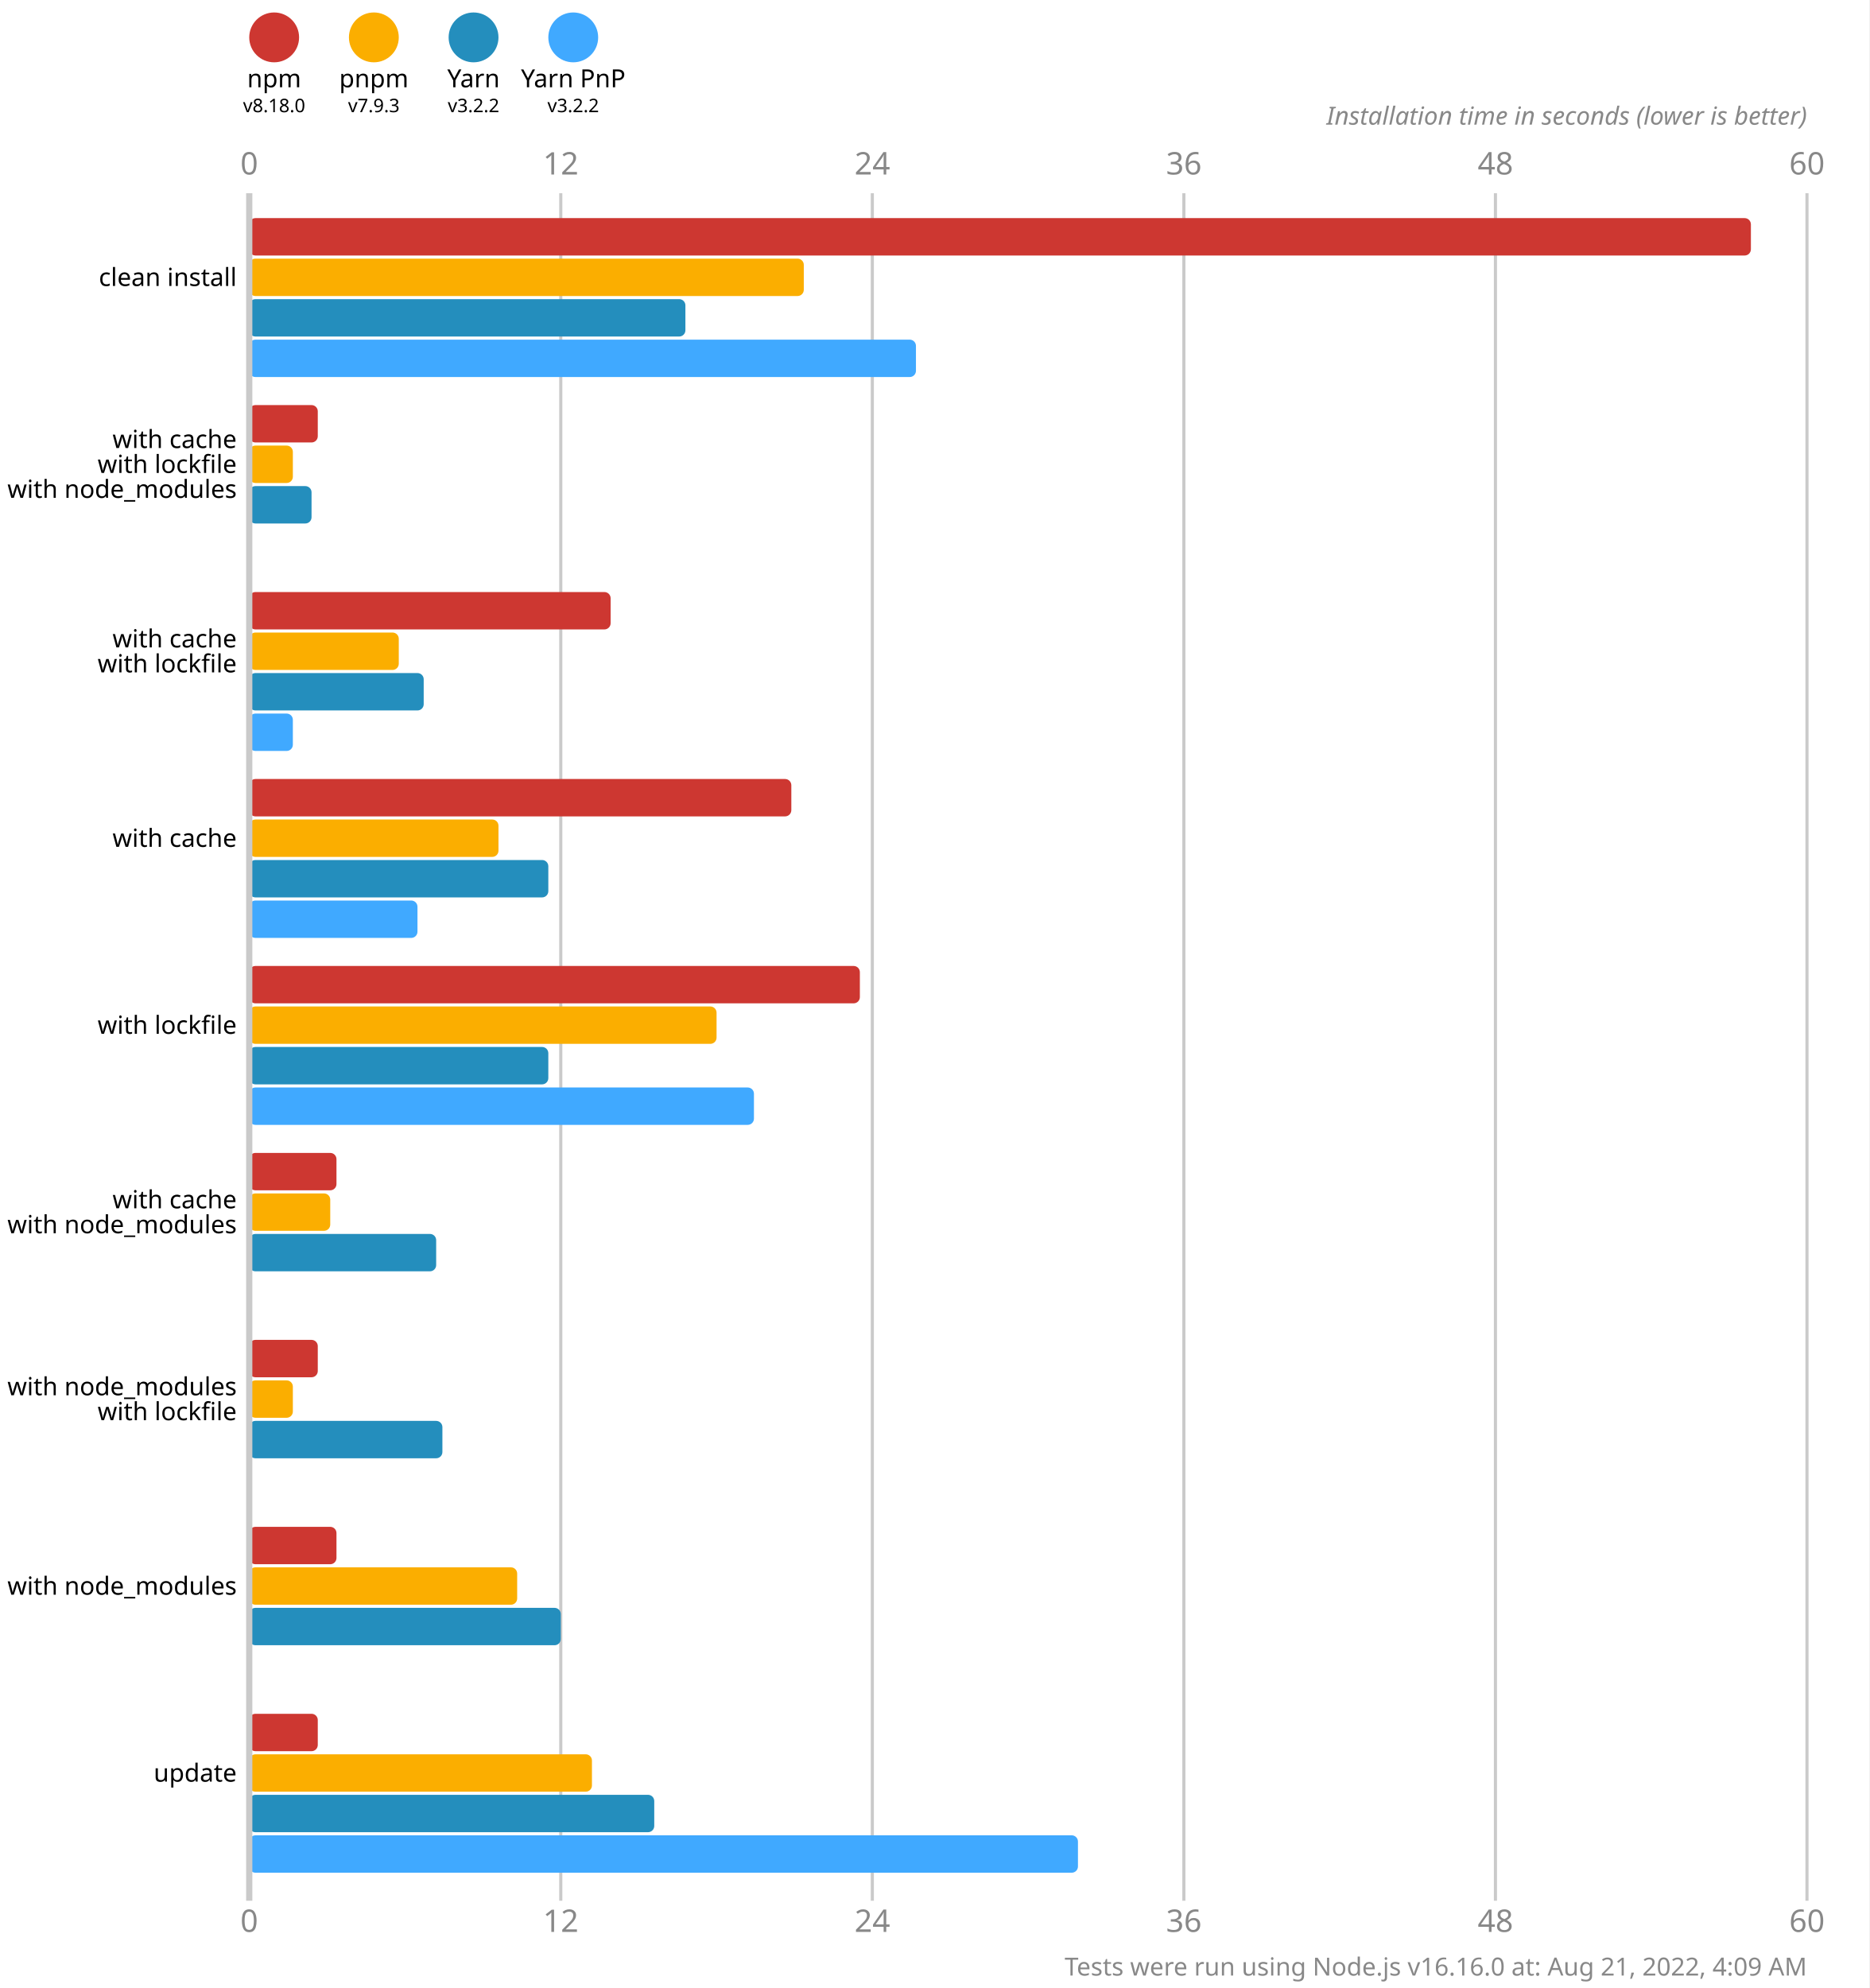
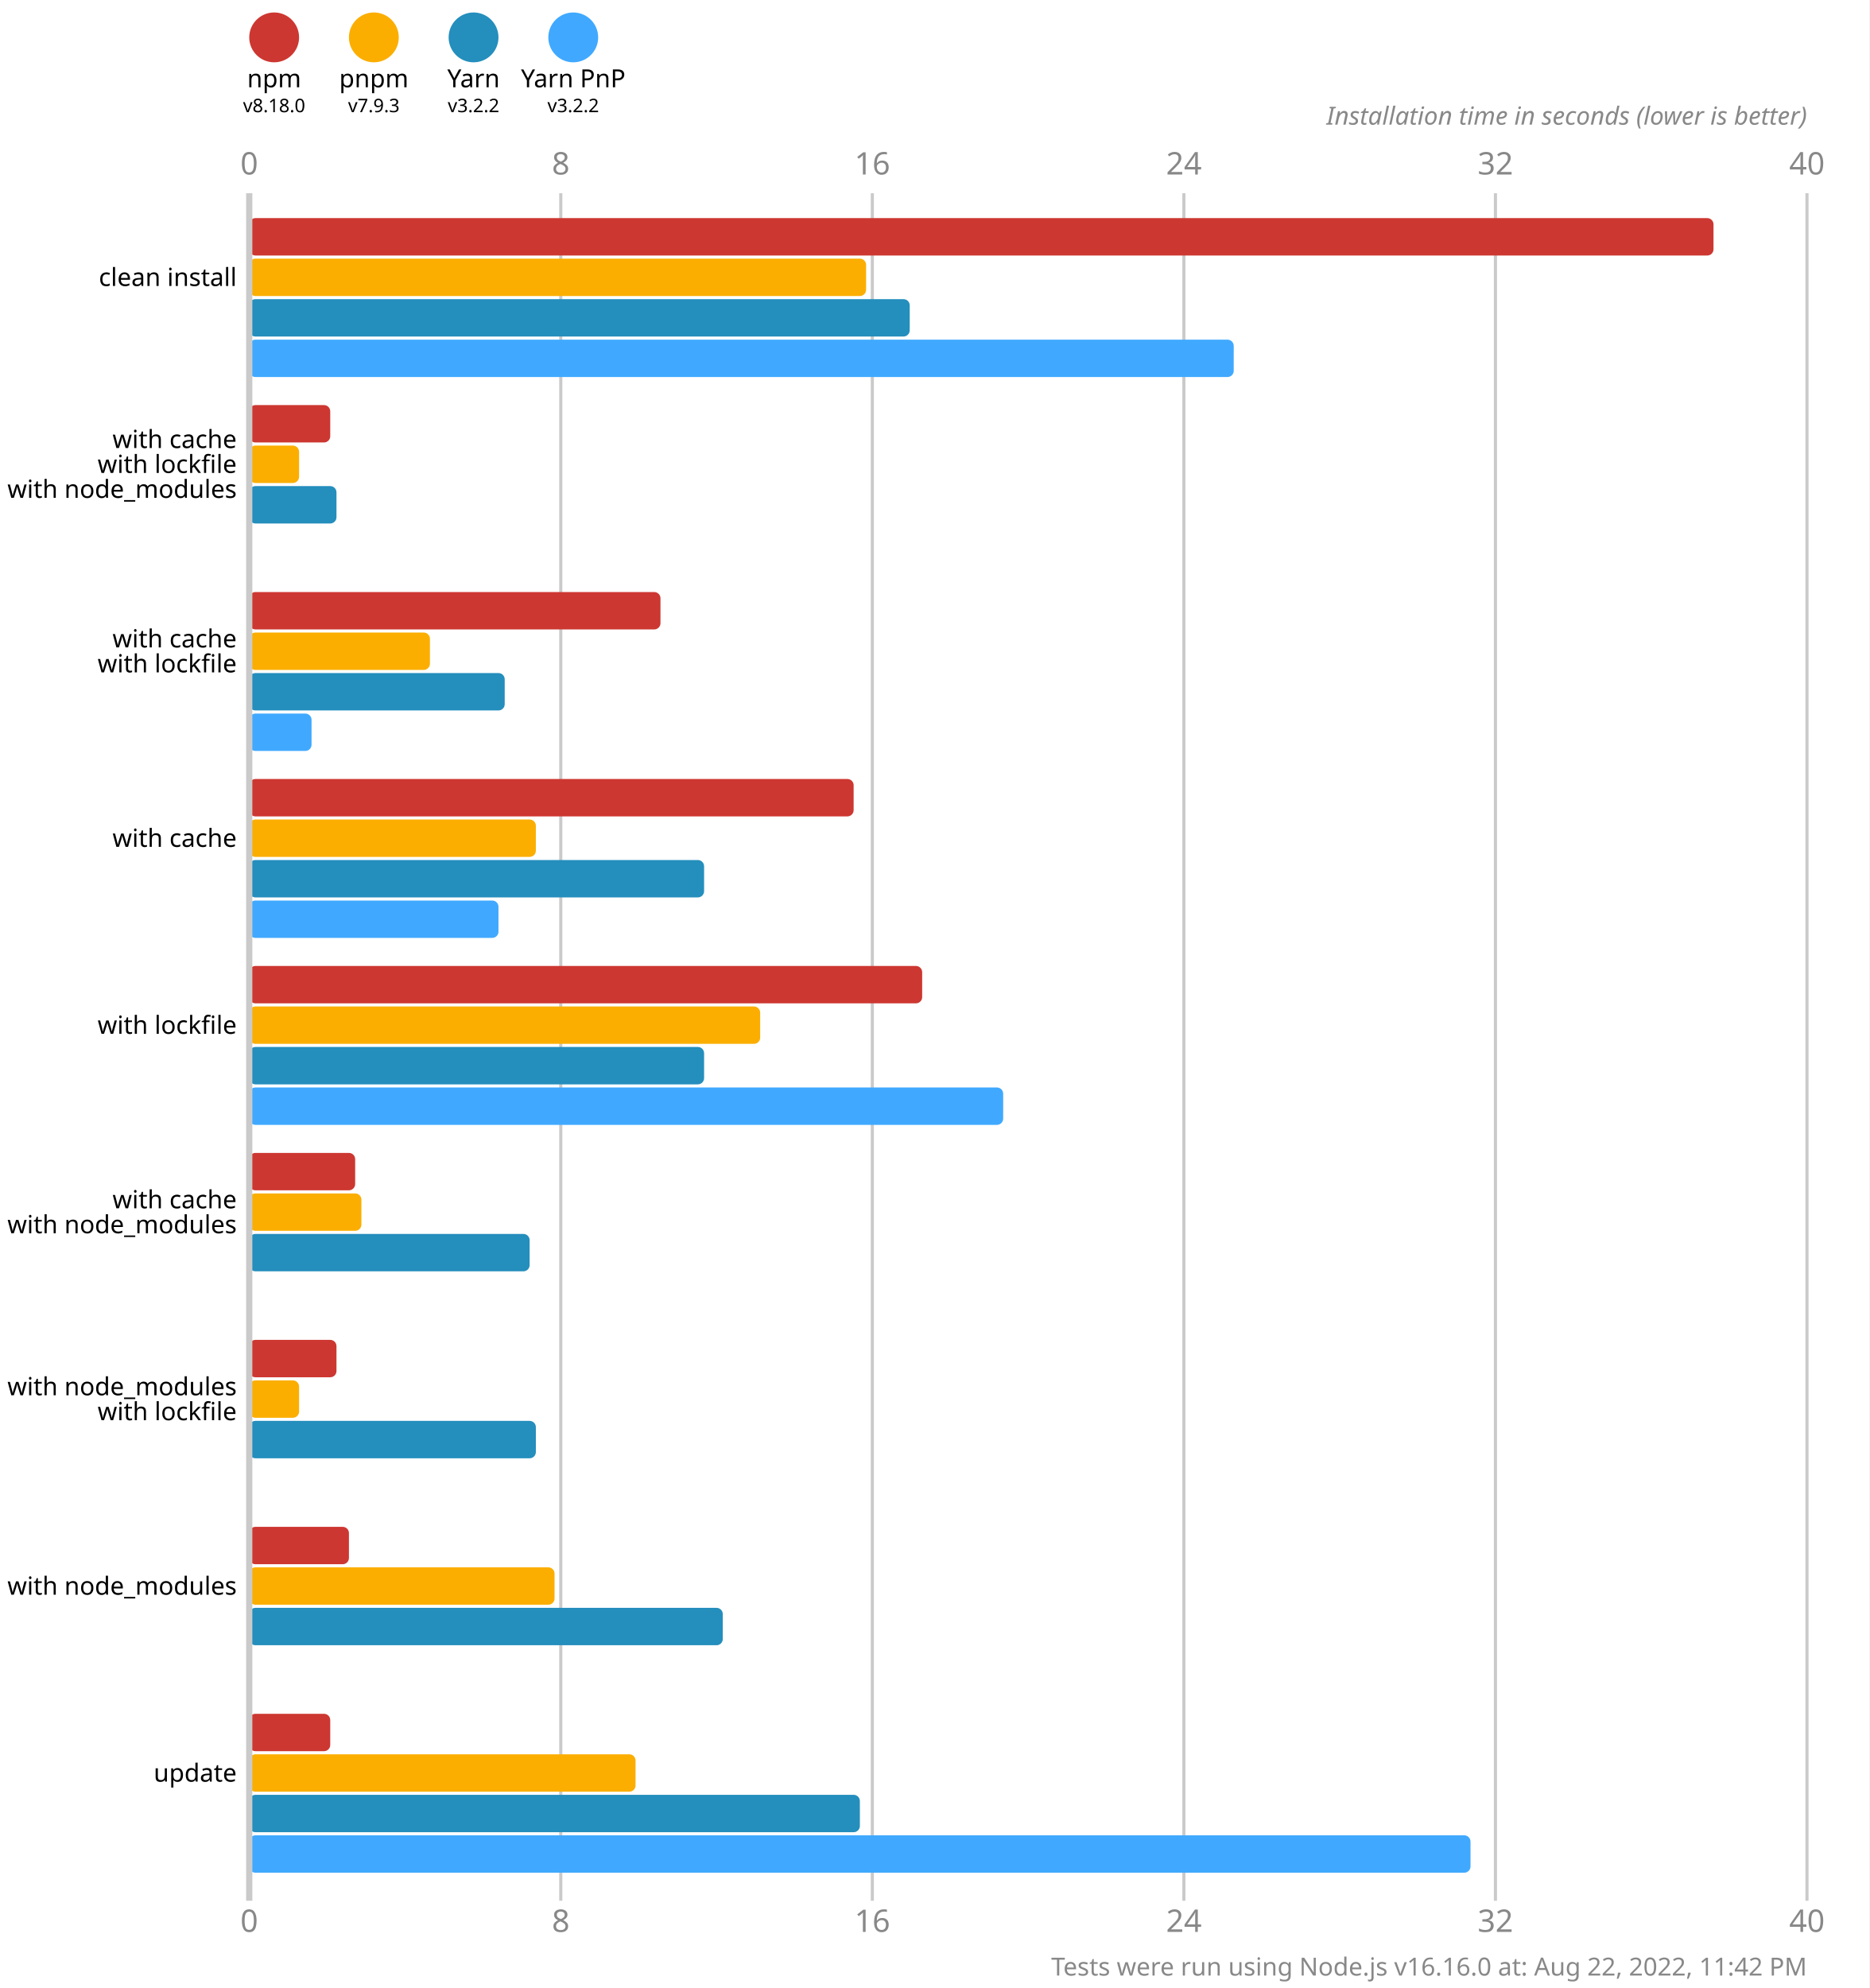
<svg xmlns="http://www.w3.org/2000/svg" version="1.1" viewBox="0 0 300 319">
  <style>
    .font { font-family: sans-serif; }
    .s3 { font-size: 3px; }
    .s4 { font-size: 4px; }
    .s5 { font-size: 5px; }
    .line { stroke: #cacaca; }
    .width { stroke-width: 0.5; }
    .text { fill: #888; }
  </style>
  <rect x="0" y="0" width="300" height="319" fill="#fff" />
  <circle cx="44" cy="6" r="4" fill="#cd3731" />
  <text x="44" y="14" class="font s4" text-anchor="middle">npm</text>
  <text x="44" y="18" class="font s3" text-anchor="middle">v8.18.0</text>
  <circle cx="60" cy="6" r="4" fill="#fbae00" />
  <text x="60" y="14" class="font s4" text-anchor="middle">pnpm</text>
  <text x="60" y="18" class="font s3" text-anchor="middle">v7.9.3</text>
  <circle cx="76" cy="6" r="4" fill="#248ebd" />
  <text x="76" y="14" class="font s4" text-anchor="middle">Yarn</text>
  <text x="76" y="18" class="font s3" text-anchor="middle">v3.2.2</text>
  <circle cx="92" cy="6" r="4" fill="#40a9ff" />
  <text x="92" y="14" class="font s4" text-anchor="middle">Yarn PnP</text>
  <text x="92" y="18" class="font s3" text-anchor="middle">v3.2.2</text>
  <text x="40" y="28" class="font s5 text" text-anchor="middle">0</text>
  <text x="40" y="310" class="font s5 text" text-anchor="middle">0</text>
  <line x1="90" y1="31" x2="90" y2="305" class="line width" />
-   <text x="90" y="28" class="font s5 text" text-anchor="middle">12</text>
-   <text x="90" y="310" class="font s5 text" text-anchor="middle">12</text>
+   <text x="90" y="28" class="font s5 text" text-anchor="middle">8</text>
+   <text x="90" y="310" class="font s5 text" text-anchor="middle">8</text>
  <line x1="140" y1="31" x2="140" y2="305" class="line width" />
-   <text x="140" y="28" class="font s5 text" text-anchor="middle">24</text>
-   <text x="140" y="310" class="font s5 text" text-anchor="middle">24</text>
+   <text x="140" y="28" class="font s5 text" text-anchor="middle">16</text>
+   <text x="140" y="310" class="font s5 text" text-anchor="middle">16</text>
  <line x1="190" y1="31" x2="190" y2="305" class="line width" />
-   <text x="190" y="28" class="font s5 text" text-anchor="middle">36</text>
-   <text x="190" y="310" class="font s5 text" text-anchor="middle">36</text>
+   <text x="190" y="28" class="font s5 text" text-anchor="middle">24</text>
+   <text x="190" y="310" class="font s5 text" text-anchor="middle">24</text>
  <line x1="240" y1="31" x2="240" y2="305" class="line width" />
-   <text x="240" y="28" class="font s5 text" text-anchor="middle">48</text>
-   <text x="240" y="310" class="font s5 text" text-anchor="middle">48</text>
+   <text x="240" y="28" class="font s5 text" text-anchor="middle">32</text>
+   <text x="240" y="310" class="font s5 text" text-anchor="middle">32</text>
  <line x1="290" y1="31" x2="290" y2="305" class="line width" />
-   <text x="290" y="28" class="font s5 text" text-anchor="middle">60</text>
-   <text x="290" y="310" class="font s5 text" text-anchor="middle">60</text>
+   <text x="290" y="28" class="font s5 text" text-anchor="middle">40</text>
+   <text x="290" y="310" class="font s5 text" text-anchor="middle">40</text>
  <text x="290" y="20" class="font s4 text" font-style="italic" text-anchor="end">Installation time in seconds (lower is better)</text>
-   <rect x="40" y="35" width="241" height="6" fill="#cd3731" rx="1" ry="1" />
-   <rect x="40" y="41.5" width="89" height="6" fill="#fbae00" rx="1" ry="1" />
-   <rect x="40" y="48" width="70" height="6" fill="#248ebd" rx="1" ry="1" />
-   <rect x="40" y="54.5" width="107" height="6" fill="#40a9ff" rx="1" ry="1" />
-   <rect x="40" y="65" width="11" height="6" fill="#cd3731" rx="1" ry="1" />
-   <rect x="40" y="71.5" width="7" height="6" fill="#fbae00" rx="1" ry="1" />
-   <rect x="40" y="78" width="10" height="6" fill="#248ebd" rx="1" ry="1" />
+   <rect x="40" y="35" width="235" height="6" fill="#cd3731" rx="1" ry="1" />
+   <rect x="40" y="41.5" width="99" height="6" fill="#fbae00" rx="1" ry="1" />
+   <rect x="40" y="48" width="106" height="6" fill="#248ebd" rx="1" ry="1" />
+   <rect x="40" y="54.5" width="158" height="6" fill="#40a9ff" rx="1" ry="1" />
+   <rect x="40" y="65" width="13" height="6" fill="#cd3731" rx="1" ry="1" />
+   <rect x="40" y="71.5" width="8" height="6" fill="#fbae00" rx="1" ry="1" />
+   <rect x="40" y="78" width="14" height="6" fill="#248ebd" rx="1" ry="1" />
  <rect x="40" y="84.5" width="0" height="6" fill="#40a9ff" rx="1" ry="1" />
-   <rect x="40" y="95" width="58" height="6" fill="#cd3731" rx="1" ry="1" />
-   <rect x="40" y="101.5" width="24" height="6" fill="#fbae00" rx="1" ry="1" />
-   <rect x="40" y="108" width="28" height="6" fill="#248ebd" rx="1" ry="1" />
-   <rect x="40" y="114.5" width="7" height="6" fill="#40a9ff" rx="1" ry="1" />
-   <rect x="40" y="125" width="87" height="6" fill="#cd3731" rx="1" ry="1" />
-   <rect x="40" y="131.5" width="40" height="6" fill="#fbae00" rx="1" ry="1" />
-   <rect x="40" y="138" width="48" height="6" fill="#248ebd" rx="1" ry="1" />
-   <rect x="40" y="144.5" width="27" height="6" fill="#40a9ff" rx="1" ry="1" />
-   <rect x="40" y="155" width="98" height="6" fill="#cd3731" rx="1" ry="1" />
-   <rect x="40" y="161.5" width="75" height="6" fill="#fbae00" rx="1" ry="1" />
-   <rect x="40" y="168" width="48" height="6" fill="#248ebd" rx="1" ry="1" />
-   <rect x="40" y="174.5" width="81" height="6" fill="#40a9ff" rx="1" ry="1" />
-   <rect x="40" y="185" width="14" height="6" fill="#cd3731" rx="1" ry="1" />
-   <rect x="40" y="191.5" width="13" height="6" fill="#fbae00" rx="1" ry="1" />
-   <rect x="40" y="198" width="30" height="6" fill="#248ebd" rx="1" ry="1" />
+   <rect x="40" y="95" width="66" height="6" fill="#cd3731" rx="1" ry="1" />
+   <rect x="40" y="101.5" width="29" height="6" fill="#fbae00" rx="1" ry="1" />
+   <rect x="40" y="108" width="41" height="6" fill="#248ebd" rx="1" ry="1" />
+   <rect x="40" y="114.5" width="10" height="6" fill="#40a9ff" rx="1" ry="1" />
+   <rect x="40" y="125" width="97" height="6" fill="#cd3731" rx="1" ry="1" />
+   <rect x="40" y="131.5" width="46" height="6" fill="#fbae00" rx="1" ry="1" />
+   <rect x="40" y="138" width="73" height="6" fill="#248ebd" rx="1" ry="1" />
+   <rect x="40" y="144.5" width="40" height="6" fill="#40a9ff" rx="1" ry="1" />
+   <rect x="40" y="155" width="108" height="6" fill="#cd3731" rx="1" ry="1" />
+   <rect x="40" y="161.5" width="82" height="6" fill="#fbae00" rx="1" ry="1" />
+   <rect x="40" y="168" width="73" height="6" fill="#248ebd" rx="1" ry="1" />
+   <rect x="40" y="174.5" width="121" height="6" fill="#40a9ff" rx="1" ry="1" />
+   <rect x="40" y="185" width="17" height="6" fill="#cd3731" rx="1" ry="1" />
+   <rect x="40" y="191.5" width="18" height="6" fill="#fbae00" rx="1" ry="1" />
+   <rect x="40" y="198" width="45" height="6" fill="#248ebd" rx="1" ry="1" />
  <rect x="40" y="204.5" width="0" height="6" fill="#40a9ff" rx="1" ry="1" />
-   <rect x="40" y="215" width="11" height="6" fill="#cd3731" rx="1" ry="1" />
-   <rect x="40" y="221.5" width="7" height="6" fill="#fbae00" rx="1" ry="1" />
-   <rect x="40" y="228" width="31" height="6" fill="#248ebd" rx="1" ry="1" />
+   <rect x="40" y="215" width="14" height="6" fill="#cd3731" rx="1" ry="1" />
+   <rect x="40" y="221.5" width="8" height="6" fill="#fbae00" rx="1" ry="1" />
+   <rect x="40" y="228" width="46" height="6" fill="#248ebd" rx="1" ry="1" />
  <rect x="40" y="234.5" width="0" height="6" fill="#40a9ff" rx="1" ry="1" />
-   <rect x="40" y="245" width="14" height="6" fill="#cd3731" rx="1" ry="1" />
-   <rect x="40" y="251.5" width="43" height="6" fill="#fbae00" rx="1" ry="1" />
-   <rect x="40" y="258" width="50" height="6" fill="#248ebd" rx="1" ry="1" />
+   <rect x="40" y="245" width="16" height="6" fill="#cd3731" rx="1" ry="1" />
+   <rect x="40" y="251.5" width="49" height="6" fill="#fbae00" rx="1" ry="1" />
+   <rect x="40" y="258" width="76" height="6" fill="#248ebd" rx="1" ry="1" />
  <rect x="40" y="264.5" width="0" height="6" fill="#40a9ff" rx="1" ry="1" />
-   <rect x="40" y="275" width="11" height="6" fill="#cd3731" rx="1" ry="1" />
-   <rect x="40" y="281.5" width="55" height="6" fill="#fbae00" rx="1" ry="1" />
-   <rect x="40" y="288" width="65" height="6" fill="#248ebd" rx="1" ry="1" />
-   <rect x="40" y="294.5" width="133" height="6" fill="#40a9ff" rx="1" ry="1" />
+   <rect x="40" y="275" width="13" height="6" fill="#cd3731" rx="1" ry="1" />
+   <rect x="40" y="281.5" width="62" height="6" fill="#fbae00" rx="1" ry="1" />
+   <rect x="40" y="288" width="98" height="6" fill="#248ebd" rx="1" ry="1" />
+   <rect x="40" y="294.5" width="196" height="6" fill="#40a9ff" rx="1" ry="1" />
  <line x1="40" y1="31" x2="40" y2="305" class="line" />
  <text x="38" y="44.5" class="font s4" dominant-baseline="middle" text-anchor="end">clean install</text>
  <text x="38" y="70.5" class="font s4" dominant-baseline="middle" text-anchor="end">with cache</text>
  <text x="38" y="74.5" class="font s4" dominant-baseline="middle" text-anchor="end">with lockfile</text>
  <text x="38" y="78.5" class="font s4" dominant-baseline="middle" text-anchor="end">with node_modules</text>
  <text x="38" y="102.5" class="font s4" dominant-baseline="middle" text-anchor="end">with cache</text>
  <text x="38" y="106.5" class="font s4" dominant-baseline="middle" text-anchor="end">with lockfile</text>
  <text x="38" y="134.5" class="font s4" dominant-baseline="middle" text-anchor="end">with cache</text>
  <text x="38" y="164.5" class="font s4" dominant-baseline="middle" text-anchor="end">with lockfile</text>
  <text x="38" y="192.5" class="font s4" dominant-baseline="middle" text-anchor="end">with cache</text>
  <text x="38" y="196.5" class="font s4" dominant-baseline="middle" text-anchor="end">with node_modules</text>
  <text x="38" y="222.5" class="font s4" dominant-baseline="middle" text-anchor="end">with node_modules</text>
  <text x="38" y="226.5" class="font s4" dominant-baseline="middle" text-anchor="end">with lockfile</text>
  <text x="38" y="254.5" class="font s4" dominant-baseline="middle" text-anchor="end">with node_modules</text>
  <text x="38" y="284.5" class="font s4" dominant-baseline="middle" text-anchor="end">update</text>
-   <text x="290" y="317" class="font s4 text" text-anchor="end">Tests were run using Node.js v16.16.0 at: Aug 21, 2022, 4:09 AM</text>
+   <text x="290" y="317" class="font s4 text" text-anchor="end">Tests were run using Node.js v16.16.0 at: Aug 22, 2022, 11:42 PM</text>
</svg>
